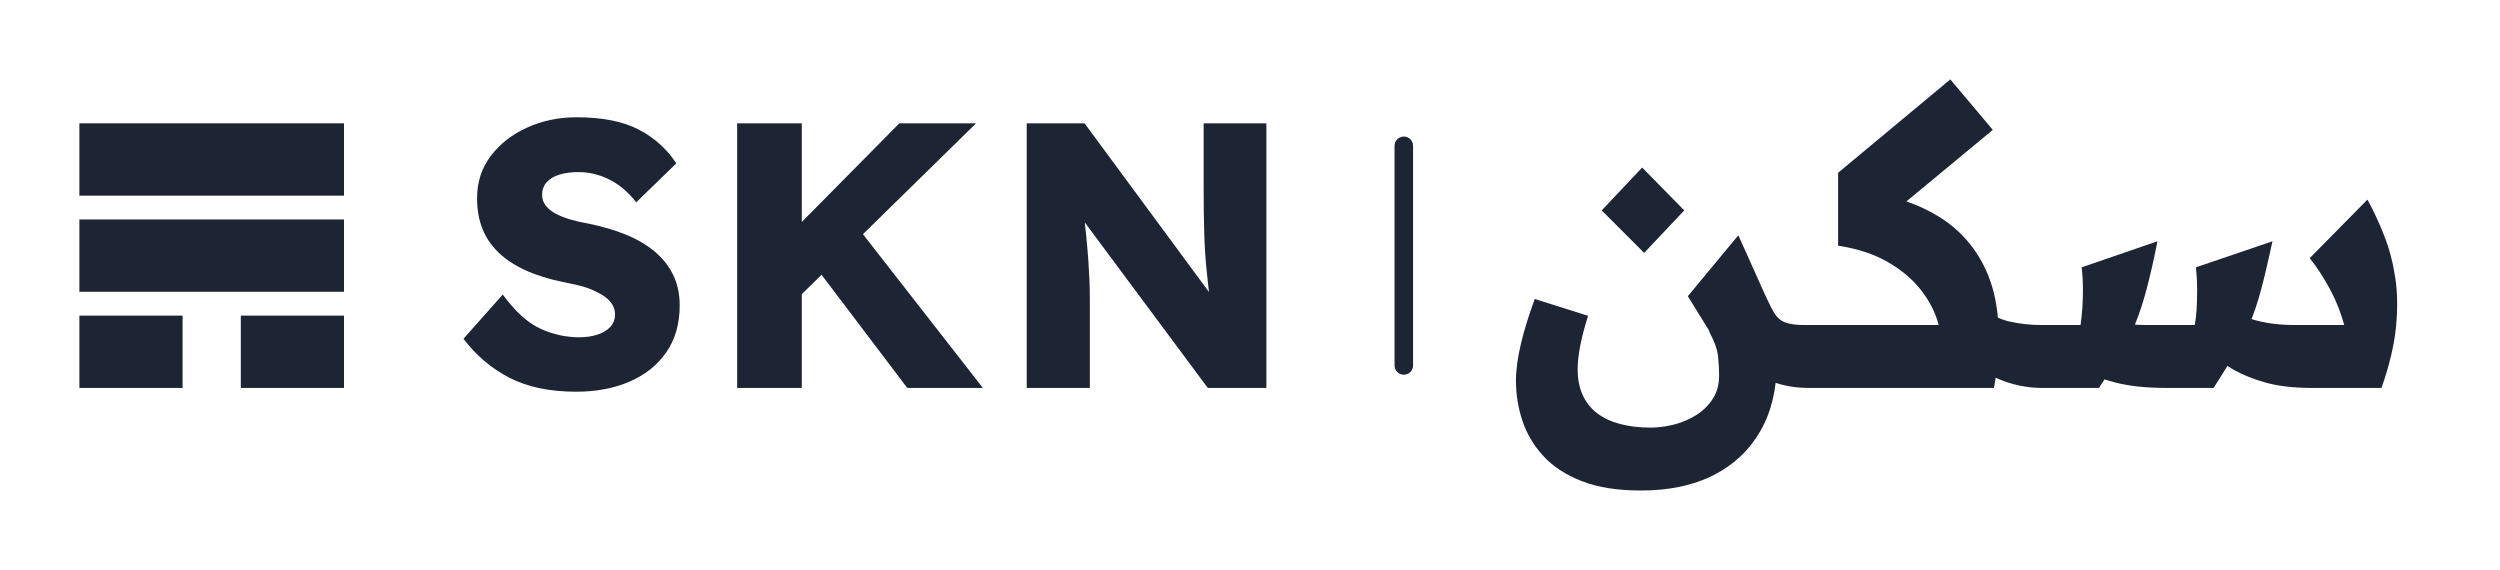
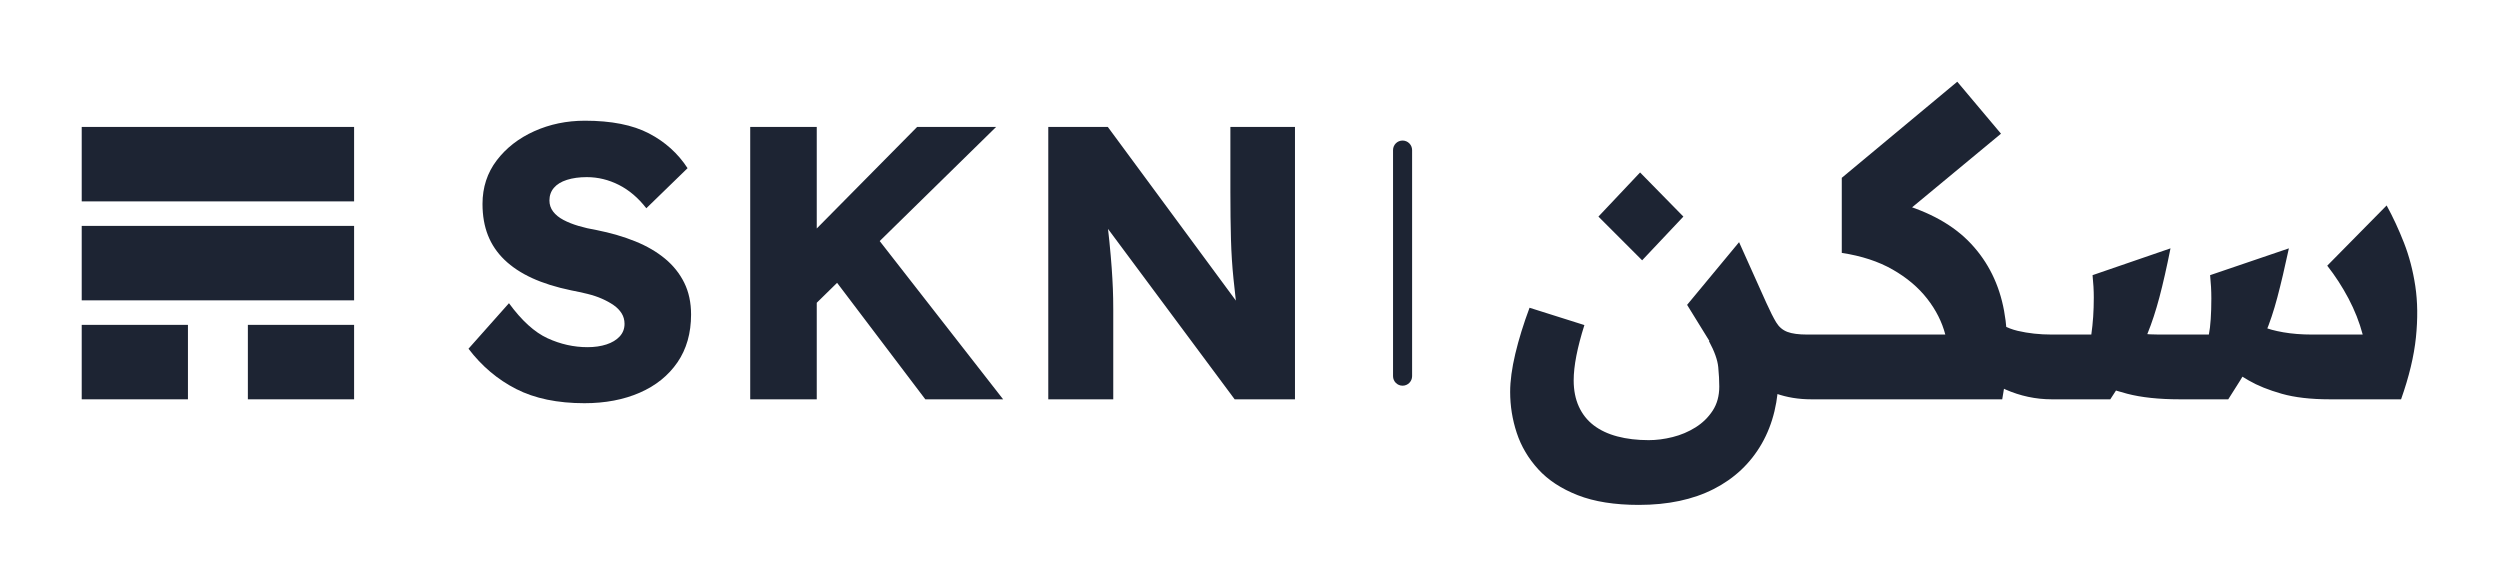
- <svg xmlns="http://www.w3.org/2000/svg" viewBox="0 0 1123 256" width="1123" height="256" role="img" aria-labelledby="t">
+ <svg xmlns="http://www.w3.org/2000/svg" viewBox="0 0 1091 256" width="1091" height="256" role="img" aria-labelledby="t">
  <g transform="translate(35.66 174.26) scale(0.16981)">
    <rect x="0.00" y="-700.00" width="700.00" height="191.33" fill="#1D2433" />
    <rect x="0.00" y="-445.67" width="700.00" height="191.33" fill="#1D2433" />
    <rect x="0.00" y="-191.33" width="273.00" height="191.33" fill="#1D2433" />
    <rect x="427.00" y="-191.33" width="273.00" height="191.33" fill="#1D2433" />
-     <path fill="#1D2433" d="M1314.0 10Q1210.0 10 1138.5 -26.5Q1067.0 -63 1016.0 -130L1120.0 -247Q1169.0 -180 1219.0 -157.0Q1269.0 -134 1322.0 -134Q1349.0 -134 1370.5 -141.0Q1392.0 -148 1404.5 -161.5Q1417.0 -175 1417.0 -194Q1417.0 -209 1409.5 -221.0Q1402.0 -233 1389.0 -242.0Q1376.0 -251 1359.0 -258.5Q1342.0 -266 1321.5 -271.0Q1301.0 -276 1280.0 -280Q1222.0 -292 1179.5 -311.5Q1137.0 -331 1108.5 -358.5Q1080.0 -386 1066.0 -421.5Q1052.0 -457 1052.0 -502Q1052.0 -566 1088.5 -614.0Q1125.0 -662 1185.0 -689.0Q1245.0 -716 1315.0 -716Q1417.0 -716 1479.5 -683.5Q1542.0 -651 1579.0 -594L1473.0 -491Q1442.0 -531 1402.5 -551.0Q1363.0 -571 1320.0 -571Q1291.0 -571 1269.0 -564.0Q1247.0 -557 1235.5 -543.5Q1224.0 -530 1224.0 -511Q1224.0 -495 1233.5 -482.5Q1243.0 -470 1260.0 -461.0Q1277.0 -452 1299.0 -445.5Q1321.0 -439 1345.0 -435Q1400.0 -424 1444.5 -406.0Q1489.0 -388 1521.0 -361.5Q1553.0 -335 1570.5 -299.5Q1588.0 -264 1588.0 -218Q1588.0 -146 1553.0 -95.0Q1518.0 -44 1456.0 -17.0Q1394.0 10 1314.0 10ZM1867.0 -205 1823.0 -350 2169.0 -700H2372.0ZM1740.0 0V-700H1911.0V0ZM2190.0 0 1931.0 -342 2046.0 -441 2390.0 0ZM2506.0 0V-700H2659.0L3027.0 -201L2994.0 -205Q2987.0 -261 2982.0 -309.5Q2977.0 -358 2975.5 -411.0Q2974.0 -464 2974.0 -533V-700H3140.0V0H2985.0L2603.0 -514L2652.0 -507Q2659.0 -446 2663.0 -406.0Q2667.0 -366 2669.0 -337.5Q2671.0 -309 2672.0 -284.5Q2673.0 -260 2673.0 -230V0Z" />
-     <rect x="3479.00" y="-665.00" width="49.00" height="630.00" rx="24.50" fill="#1D2433" />
-     <g transform="translate(3780.00 0) scale(1.06)">
+     <path fill="#1D2433" d="M1292.0 10Q1188.0 10 1116.5 -26.5Q1045.0 -63 994.0 -130L1098.0 -247Q1147.0 -180 1197.0 -157.0Q1247.0 -134 1300.0 -134Q1327.0 -134 1348.5 -141.0Q1370.0 -148 1382.5 -161.5Q1395.0 -175 1395.0 -194Q1395.0 -209 1387.5 -221.0Q1380.0 -233 1367.0 -242.0Q1354.0 -251 1337.0 -258.5Q1320.0 -266 1299.5 -271.0Q1279.0 -276 1258.0 -280Q1200.0 -292 1157.5 -311.5Q1115.0 -331 1086.5 -358.5Q1058.0 -386 1044.0 -421.5Q1030.0 -457 1030.0 -502Q1030.0 -566 1066.5 -614.0Q1103.0 -662 1163.0 -689.0Q1223.0 -716 1293.0 -716Q1395.0 -716 1457.5 -683.5Q1520.0 -651 1557.0 -594L1451.0 -491Q1420.0 -531 1380.5 -551.0Q1341.0 -571 1298.0 -571Q1269.0 -571 1247.0 -564.0Q1225.0 -557 1213.5 -543.5Q1202.0 -530 1202.0 -511Q1202.0 -495 1211.5 -482.5Q1221.0 -470 1238.0 -461.0Q1255.0 -452 1277.0 -445.5Q1299.0 -439 1323.0 -435Q1378.0 -424 1422.5 -406.0Q1467.0 -388 1499.0 -361.5Q1531.0 -335 1548.5 -299.5Q1566.0 -264 1566.0 -218Q1566.0 -146 1531.0 -95.0Q1496.0 -44 1434.0 -17.0Q1372.0 10 1292.0 10ZM1845.0 -205 1801.0 -350 2147.0 -700H2350.0ZM1718.0 0V-700H1889.0V0ZM2168.0 0 1909.0 -342 2024.0 -441 2368.0 0ZM2484.0 0V-700H2637.0L3005.0 -201L2972.0 -205Q2965.0 -261 2960.0 -309.5Q2955.0 -358 2953.5 -411.0Q2952.0 -464 2952.0 -533V-700H3118.0V0H2963.0L2581.0 -514L2630.0 -507Q2637.0 -446 2641.0 -406.0Q2645.0 -366 2647.0 -337.5Q2649.0 -309 2650.0 -284.5Q2651.0 -260 2651.0 -230V0Z" />
+     <rect x="3370.00" y="-665.00" width="49.00" height="630.00" rx="24.50" fill="#1D2433" />
+     <g transform="translate(3650.86 0) scale(1.06)">
      <path fill="#1D2433" d="M331 256Q243 256 183.0 232.5Q123 209 87.0 169.5Q51 130 35.0 81.5Q19 33 19 -18Q19 -58 31.5 -110.5Q44 -163 66 -222L199 -180Q186 -139 179.5 -105.5Q173 -72 173 -46Q173 -10 185.5 17.5Q198 45 221.5 63.0Q245 81 279.0 90.0Q313 99 355 99Q383 99 413.0 91.5Q443 84 468.5 68.0Q494 52 510.0 27.5Q526 3 526 -31Q526 -52 523.5 -78.0Q521 -104 501 -141L606 -209Q616 -198 631.0 -174.0Q646 -150 658.0 -120.5Q670 -91 670 -63Q670 36 629.0 107.5Q588 179 512.5 217.5Q437 256 331 256ZM749 0Q703 0 663.5 -14.0Q624 -28 592.5 -49.0Q561 -70 539.0 -93.5Q517 -117 506 -135L448 -229L574 -381L640 -234Q654 -203 664.0 -186.5Q674 -170 691.0 -163.5Q708 -157 739 -157H759V0ZM339 -337 233 -443 334 -550 439 -443ZM1180 -204Q1211 -175 1249.5 -166.0Q1288 -157 1332 -157V0Q1274 0 1219.5 -24.0Q1165 -48 1131 -104ZM823 -537 1103 -770 1209 -644 935 -417 960 -476Q1074 -444 1136.5 -377.0Q1199 -310 1216.5 -214.5Q1234 -119 1212 0H759V-157H1074Q1062 -203 1030.0 -244.0Q998 -285 946.5 -314.5Q895 -344 823 -355ZM759 -157H769V0H759Q729 0 729 -78Q729 -157 759 -157ZM2006 0Q1937 0 1889.5 -13.5Q1842 -27 1810.0 -45.5Q1778 -64 1755 -80L1844 -176Q1862 -168 1893.5 -162.5Q1925 -157 1963 -157H2086Q2074 -202 2051.5 -244.5Q2029 -287 2000 -324L2144 -470Q2167 -428 2186.0 -379.5Q2205 -331 2213.5 -274.5Q2222 -218 2215.0 -150.0Q2208 -82 2179 0ZM1332 0V-157H1428Q1431 -178 1432.5 -200.0Q1434 -222 1434.0 -247.0Q1434 -272 1431 -301L1620 -366Q1606 -296 1593.0 -247.0Q1580 -198 1564.5 -160.0Q1549 -122 1527.5 -85.0Q1506 -48 1474 0ZM1642 0Q1567 0 1515.0 -13.5Q1463 -27 1432.5 -44.5Q1402 -62 1390 -73L1449 -190Q1474 -174 1511.0 -165.5Q1548 -157 1592 -157H1713Q1716 -172 1717.5 -194.5Q1719 -217 1719.0 -244.5Q1719 -272 1716 -301L1907 -366Q1892 -296 1879.0 -247.0Q1866 -198 1850.0 -160.0Q1834 -122 1812.5 -85.0Q1791 -48 1760 0ZM1332 -157H1342V0H1332Q1302 0 1302 -78Q1302 -157 1332 -157Z" />
    </g>
  </g>
</svg>
